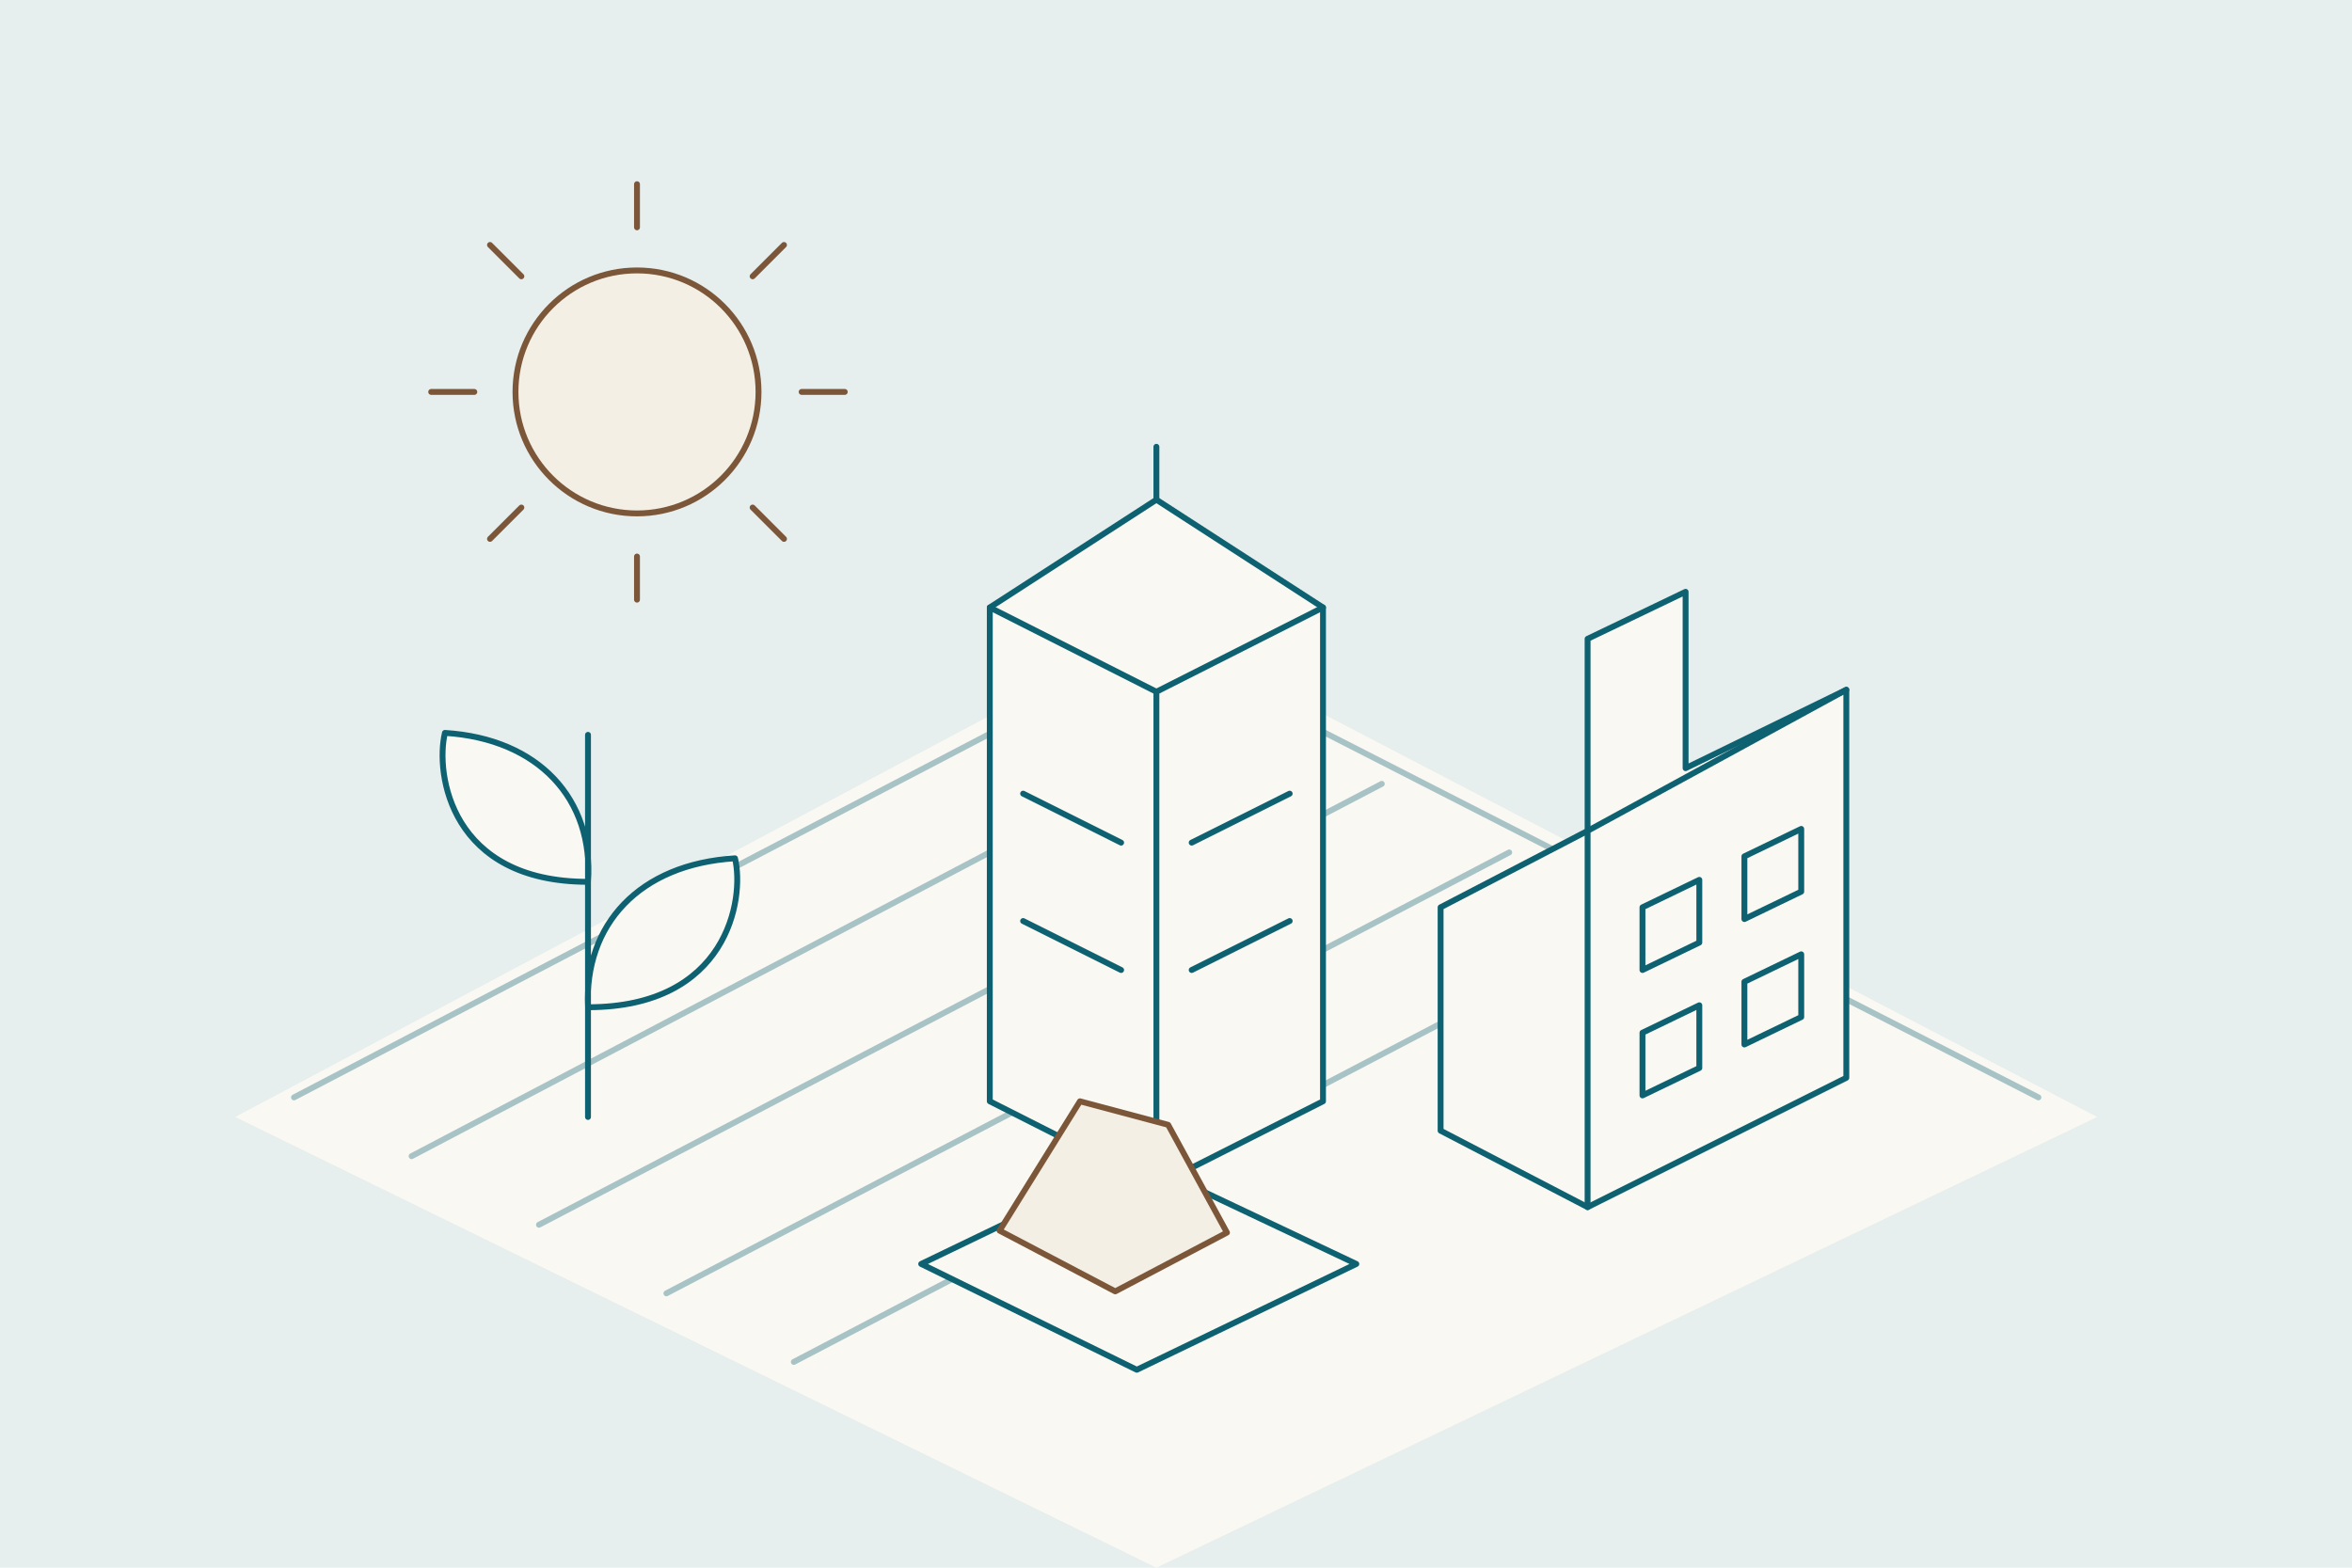
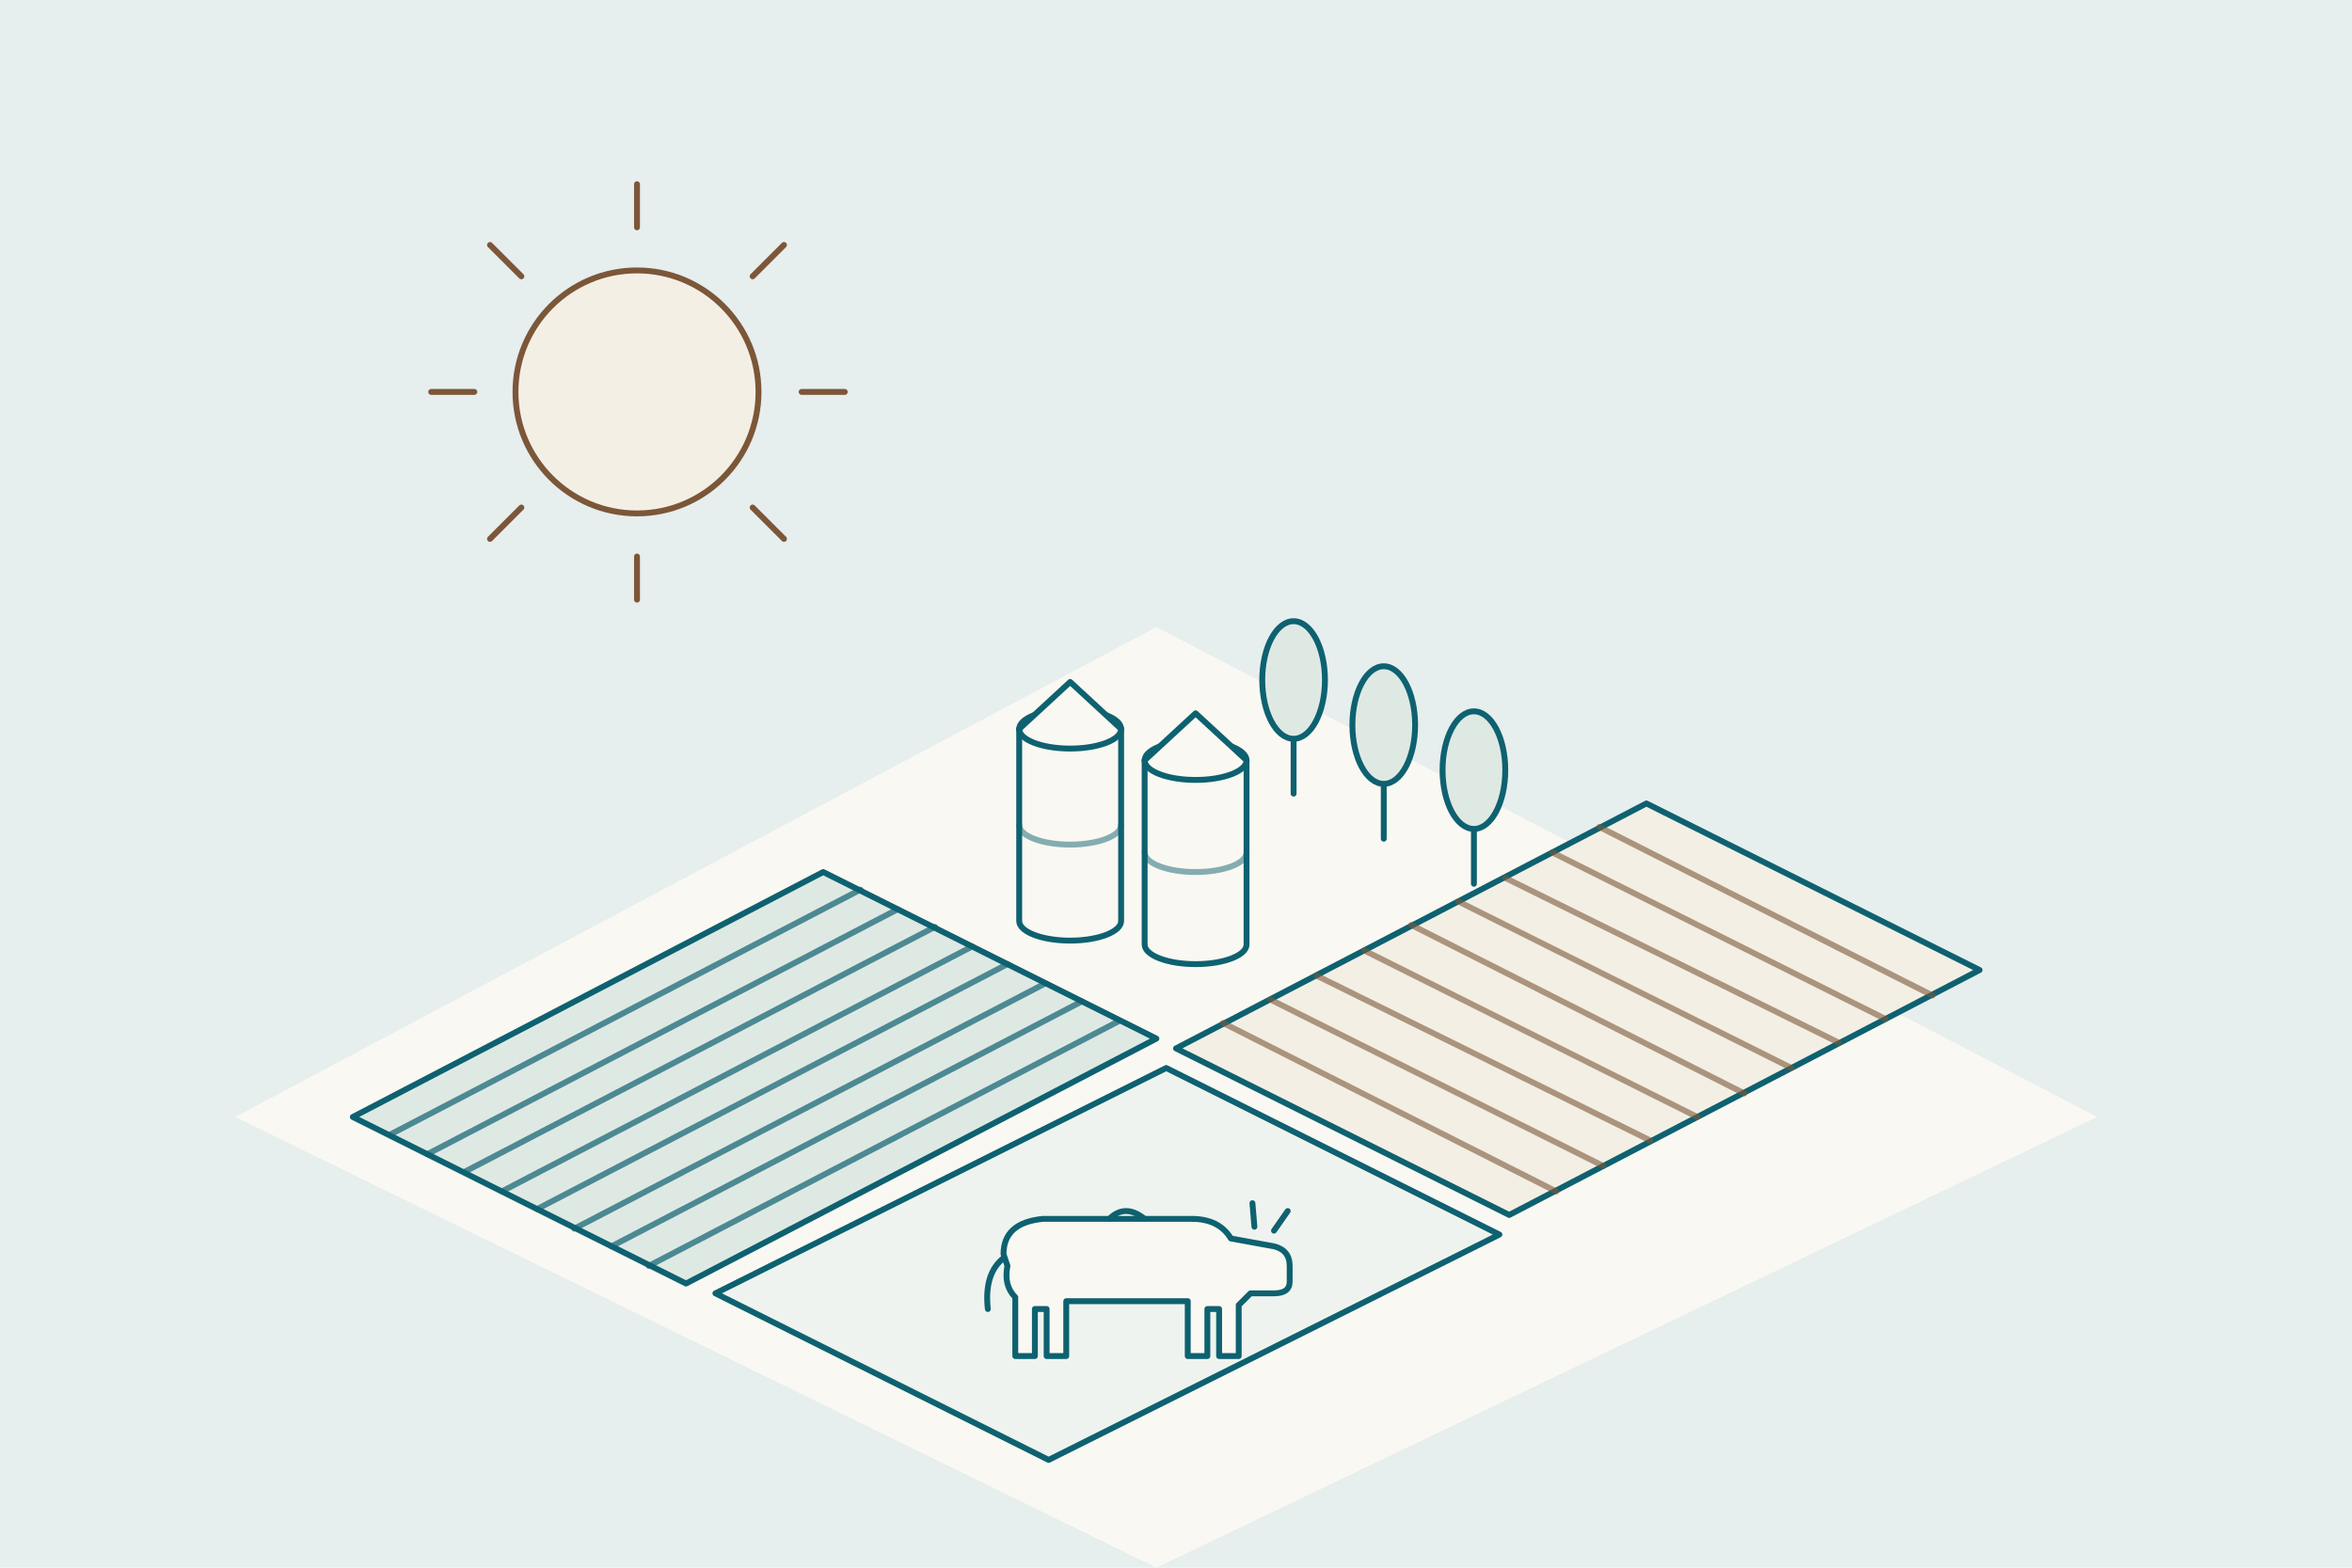
<svg xmlns="http://www.w3.org/2000/svg" width="1200" height="800" viewBox="0 0 1200 800" fill="none">
  <rect width="1200" height="800" fill="#e6eeee" />
  <g stroke="#0e6170" stroke-width="3" stroke-linecap="round" stroke-linejoin="round">
    <path d="m120 570 470-250 480 250-480 230Z" fill="#faf8f2" stroke="none" />
-     <path d="m150 560 440-230 450 230M210 590l430-226M275 625l430-225M340 660l430-225M405 695l430-225" opacity=".35" />
-     <path d="M300 570V375m0 75c-70 0-78-55-73-76 48 3 76 34 73 76Zm0 64c71 0 80-55 75-76-49 3-77 34-75 76Z" fill="#faf8f2" />
-     <path d="m505 310 85-55 85 55v252l-85 43-85-43V310Z" fill="#faf8f2" />
-     <path d="m505 310 85 43 85-43M590 353v252M522 405l50 25M522 470l50 25M608 430l50-25M608 495l50-25M590 255v-27" />
-     <path d="m735 463 75-39v-98l50-24v90l82-40v198l-132 66-75-39V463Z" fill="#faf8f2" />
-     <path d="m810 424 132-72M810 424v192M838 463l29-14v32l-29 14ZM890 437l29-14v32l-29 14ZM838 527l29-14v32l-29 14ZM890 501l29-14v32l-29 14Z" />
-     <path d="m470 645 110-53 112 53-112 54-110-54Z" fill="#faf8f2" />
-     <path d="m510 628 41-66 45 12 30 55-57 30-59-31Z" fill="#f3efe5" stroke="#7c5638" />
+     <path d="M180 570L420 445L590 530L350 655Z" fill="#dfe9e4" />
+     <path d="M199 579L439 454M218 589L458 464M237 598L477 473M256 608L496 483M274 617L514 492M293 627L533 502M312 636L552 511M331 646L571 521" opacity=".7" />
+     <path d="M600 535L840 410L1010 495L770 620Z" fill="#f3efe5" />
+     <path d="M624 522L794 608M648 510L818 595M672 498L842 582M696 485L866 570M720 472L890 558M744 460L914 545M768 448L938 532M792 435L962 520M816 422L986 508" stroke="#7c5638" opacity=".6" />
+     <path d="M365 660L595 545L765 630L535 745Z" fill="#eef3ef" />
+     <path d="M520 372v98a26 10 0 0 0 52 0v-98" fill="#faf8f2" />
+     <ellipse cx="546" cy="372" rx="26" ry="10" fill="#faf8f2" />
+     <path d="M520 372l26-24 26 24" fill="#faf8f2" />
+     <path d="M520 421a26 10 0 0 0 52 0" opacity=".5" />
+     <path d="M584 388v94a26 10 0 0 0 52 0v-94" fill="#faf8f2" />
+     <ellipse cx="610" cy="388" rx="26" ry="10" fill="#faf8f2" />
+     <path d="M584 388l26-24 26 24" fill="#faf8f2" />
+     <path d="M584 435a26 10 0 0 0 52 0" opacity=".5" />
+     <path d="M660 405v-34" />
+     <ellipse cx="660" cy="347" rx="16" ry="30" fill="#dfe9e4" />
+     <path d="M706 428v-34" />
+     <ellipse cx="706" cy="370" rx="16" ry="30" fill="#dfe9e4" />
+     <path d="M752 451v-34" />
+     <ellipse cx="752" cy="393" rx="16" ry="30" fill="#dfe9e4" />
+     <path d="M512 640q0-16 20-18h76q14 0 20 10l22 4q8 2 8 10v8q0 6-8 6h-12l-6 6v26h-10v-24h-6v24h-10v-28h-62v28h-10v-24h-6v24h-10v-30q-6-6-4-16Z" fill="#faf8f2" />
+     <path d="M512 642q-10 8-8 26M650 628l7-10M640 626l-1-12M566 622q8-8 18 0" />
    <circle cx="325" cy="200" r="62" fill="#f3efe5" stroke="#7c5638" />
    <path d="M325 116V94M325 306v-22M242 200h-22M431 200h-22M266 141l-16-16M400 275l-16-16M266 259l-16 16M400 125l-16 16" stroke="#7c5638" />
  </g>
</svg>
